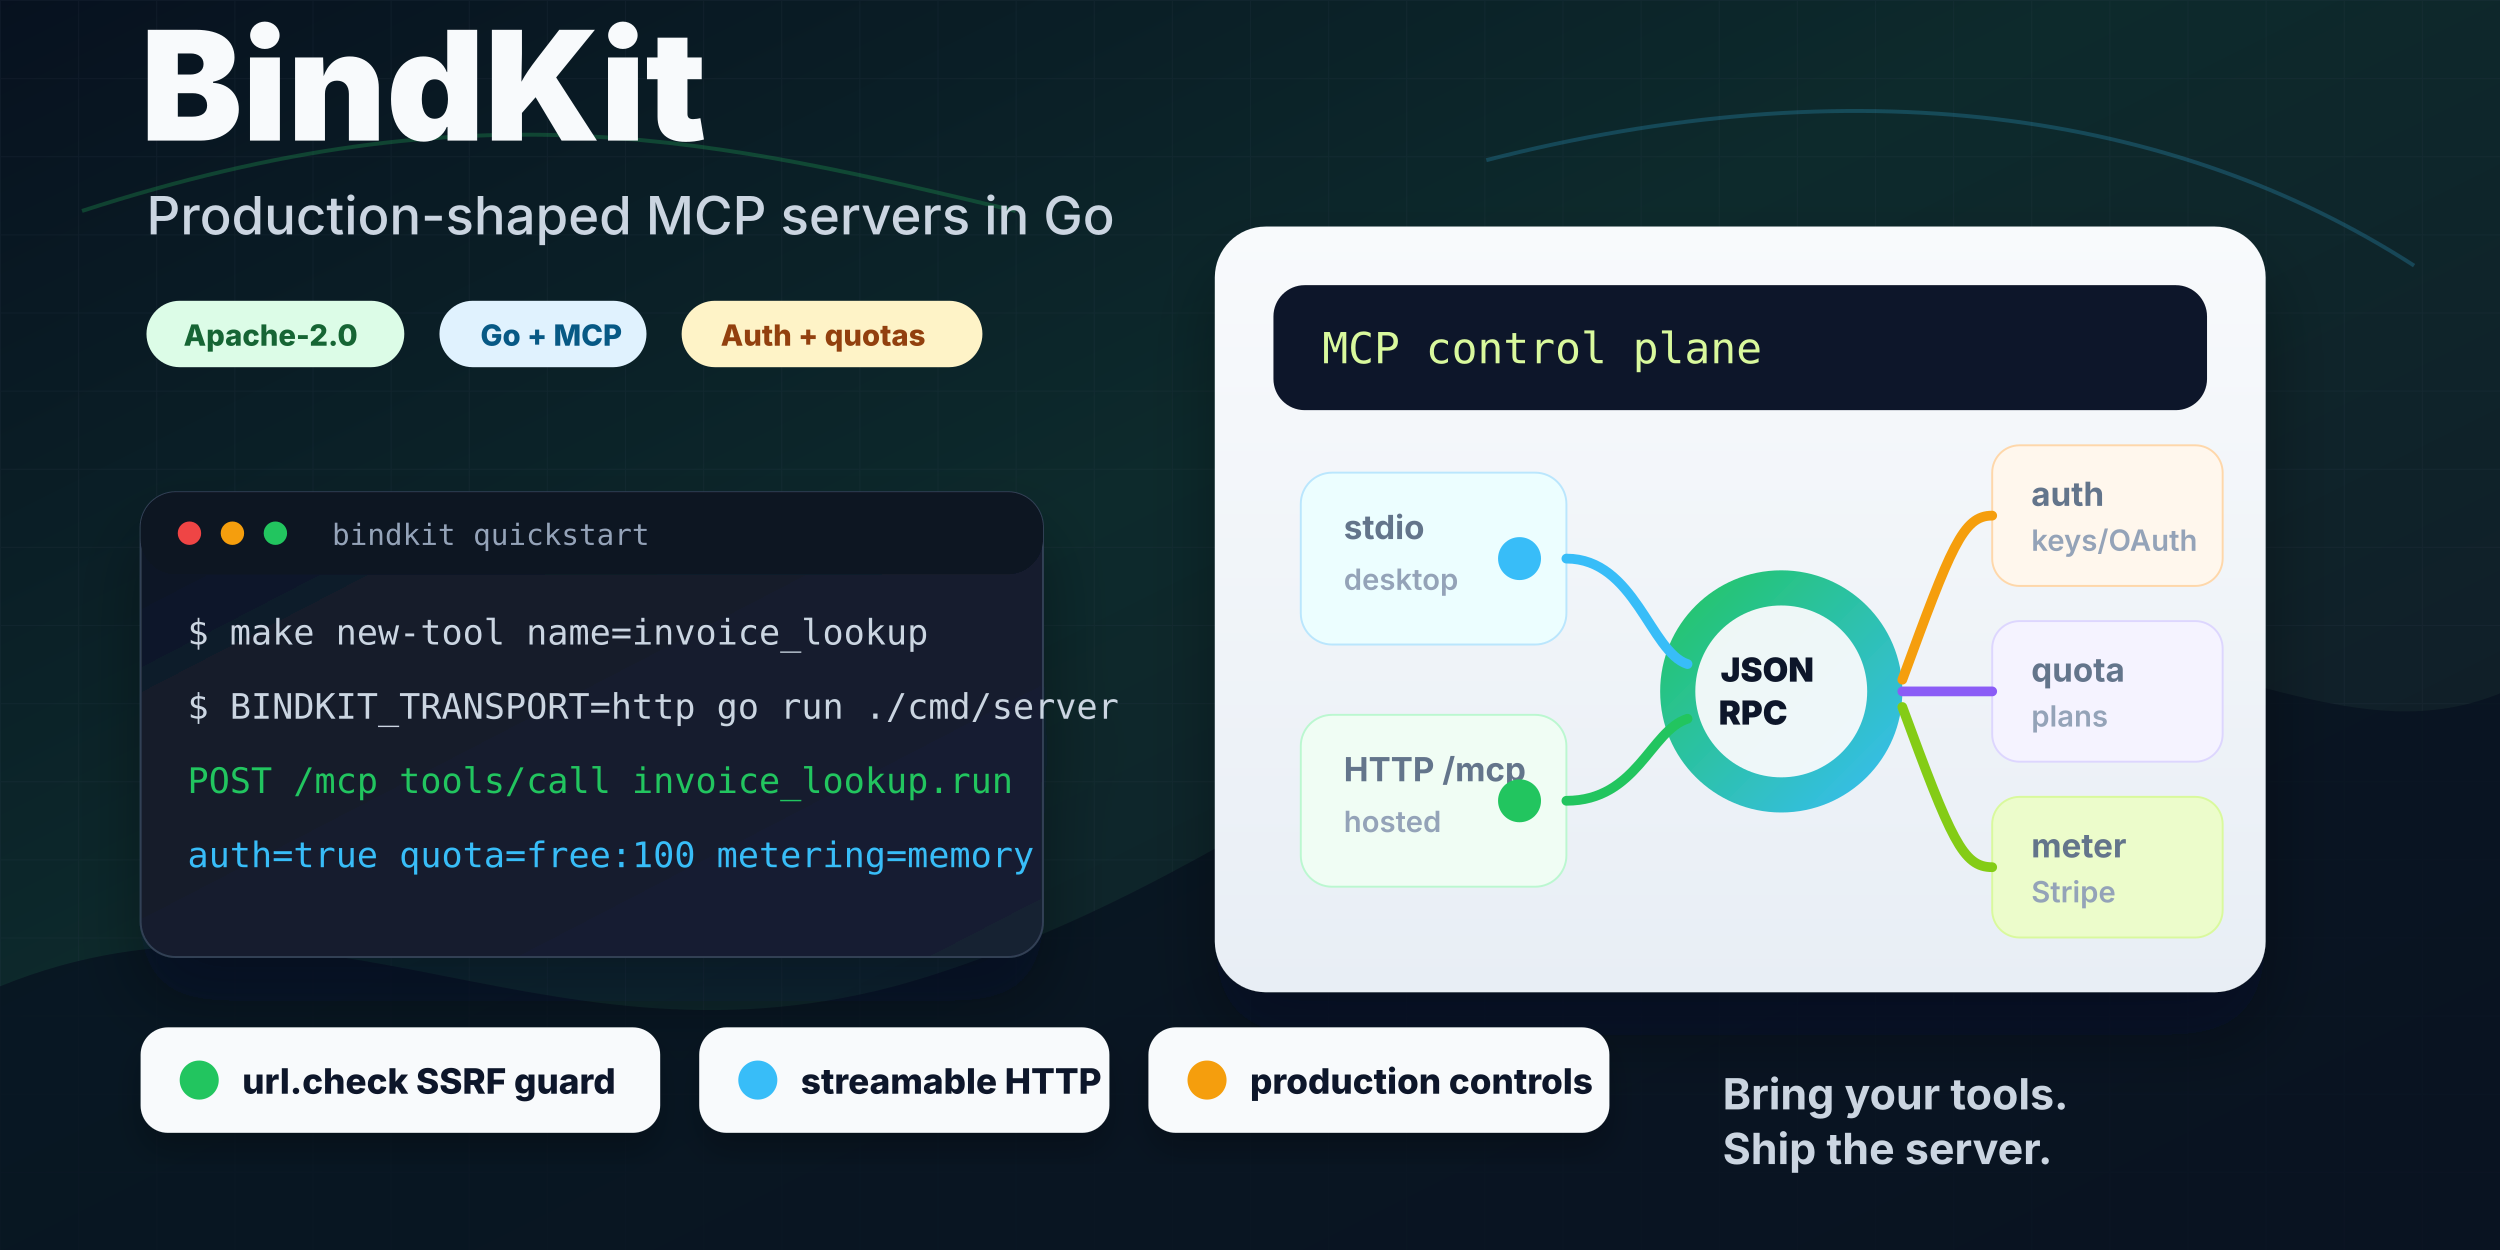
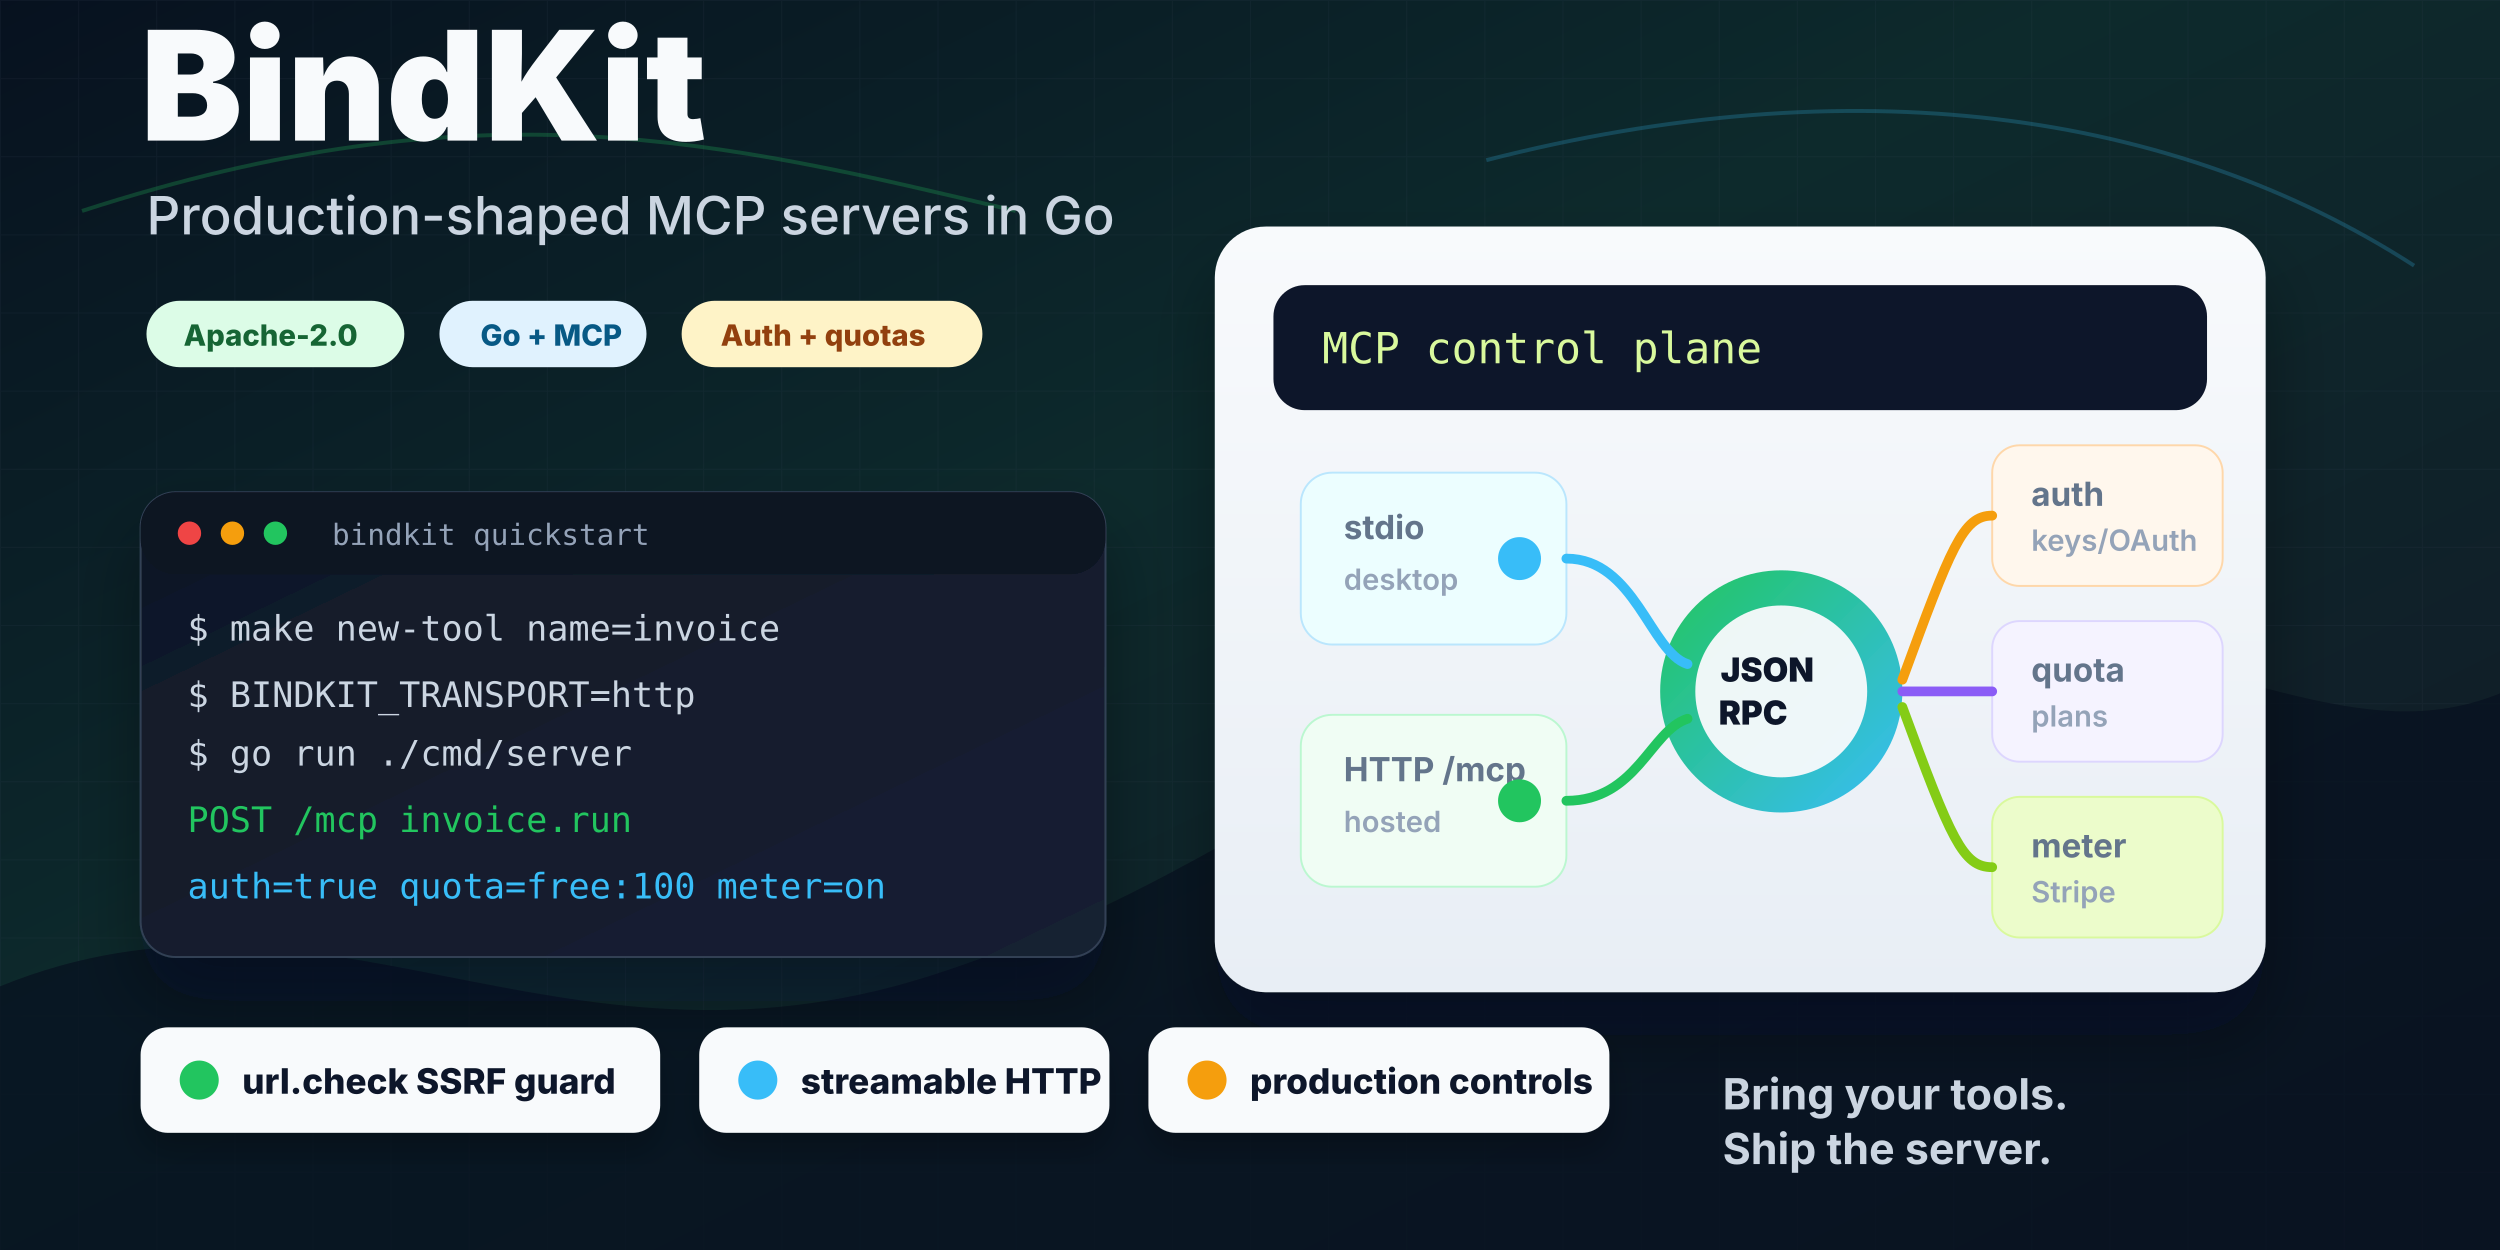
<svg xmlns="http://www.w3.org/2000/svg" width="1280" height="640" viewBox="0 0 1280 640" role="img" aria-labelledby="title desc">
  <defs>
    <linearGradient id="bg" x1="0" y1="0" x2="1" y2="1">
      <stop offset="0" stop-color="#07111f" />
      <stop offset="0.42" stop-color="#0d2a2c" />
      <stop offset="1" stop-color="#121826" />
    </linearGradient>
    <linearGradient id="panel" x1="0" y1="0" x2="0" y2="1">
      <stop offset="0" stop-color="#f8fafc" />
      <stop offset="1" stop-color="#e8eef5" />
    </linearGradient>
    <linearGradient id="terminal" x1="0" y1="0" x2="1" y2="1">
      <stop offset="0" stop-color="#101827" />
      <stop offset="1" stop-color="#172033" />
    </linearGradient>
    <linearGradient id="greenBlue" x1="0" y1="0" x2="1" y2="1">
      <stop offset="0" stop-color="#22c55e" />
      <stop offset="1" stop-color="#38bdf8" />
    </linearGradient>
    <linearGradient id="amberGreen" x1="0" y1="0" x2="1" y2="1">
      <stop offset="0" stop-color="#f59e0b" />
      <stop offset="1" stop-color="#84cc16" />
    </linearGradient>
    <pattern id="grid" width="40" height="40" patternUnits="userSpaceOnUse">
      <path d="M40 0H0V40" fill="none" stroke="#334155" stroke-width="1" opacity="0.28" />
    </pattern>
    <filter id="shadow" x="-20%" y="-20%" width="140%" height="150%">
      <feDropShadow dx="0" dy="22" stdDeviation="18" flood-color="#020617" flood-opacity="0.34" />
    </filter>
    <filter id="smallShadow" x="-20%" y="-20%" width="140%" height="150%">
      <feDropShadow dx="0" dy="10" stdDeviation="8" flood-color="#020617" flood-opacity="0.22" />
    </filter>
    <style>
      .sans { font-family: Inter, Segoe UI, Arial, sans-serif; }
      .mono { font-family: Cascadia Mono, Consolas, Menlo, monospace; }
      .label { fill: #64748b; font-size: 17px; font-weight: 700; letter-spacing: 0; }
      .small { fill: #94a3b8; font-size: 15px; font-weight: 600; letter-spacing: 0; }
      .code { fill: #cbd5e1; font-size: 18px; letter-spacing: 0; }
    </style>
  </defs>
  <rect width="1280" height="640" fill="url(#bg)" />
  <rect width="1280" height="640" fill="url(#grid)" opacity="0.55" />
  <path d="M0 505 C165 438 285 560 475 500 C684 434 774 286 1006 318 C1145 337 1208 384 1280 355 L1280 640 L0 640 Z" fill="#07111f" opacity="0.76" />
  <path d="M42 108 C246 42 368 72 520 108" fill="none" stroke="#22c55e" stroke-width="2" opacity="0.25" />
  <path d="M761 82 C948 34 1112 56 1236 136" fill="none" stroke="#38bdf8" stroke-width="2" opacity="0.22" />
  <g transform="translate(72 72)">
    <text class="sans" x="0" y="0" fill="#f8fafc" font-size="78" font-weight="850">BindKit</text>
    <text class="sans" x="3" y="48" fill="#cbd5e1" font-size="27" font-weight="550">Production-shaped MCP servers in Go</text>
    <g transform="translate(3 82)">
      <rect x="0" y="0" width="132" height="34" rx="17" fill="#dcfce7" />
      <text class="sans" x="19" y="23" fill="#166534" font-size="15" font-weight="800">Apache-2.0</text>
      <rect x="150" y="0" width="106" height="34" rx="17" fill="#e0f2fe" />
      <text class="sans" x="171" y="23" fill="#075985" font-size="15" font-weight="800">Go + MCP</text>
      <rect x="274" y="0" width="154" height="34" rx="17" fill="#fef3c7" />
      <text class="sans" x="294" y="23" fill="#92400e" font-size="15" font-weight="800">Auth + quotas</text>
    </g>
  </g>
  <g filter="url(#shadow)" transform="translate(72 252)">
-     <rect x="0" y="0" width="462" height="238" rx="18" fill="url(#terminal)" stroke="#334155" />
-     <rect x="0" y="0" width="462" height="42" rx="18" fill="#0b1220" />
+     <rect x="0" y="0" width="494" height="238" rx="18" fill="url(#terminal)" stroke="#334155" />
+     <rect x="0" y="0" width="494" height="42" rx="18" fill="#0b1220" />
    <circle cx="25" cy="21" r="6" fill="#ef4444" />
    <circle cx="47" cy="21" r="6" fill="#f59e0b" />
    <circle cx="69" cy="21" r="6" fill="#22c55e" />
    <text class="mono" x="98" y="27" fill="#94a3b8" font-size="15">bindkit quickstart</text>
-     <text class="mono code" x="24" y="78">$ make new-tool name=invoice_lookup</text>
-     <text class="mono code" x="24" y="116">$ BINDKIT_TRANSPORT=http go run ./cmd/server</text>
-     <text class="mono" x="24" y="154" fill="#22c55e" font-size="18">POST /mcp tools/call invoice_lookup.run</text>
-     <text class="mono" x="24" y="192" fill="#38bdf8" font-size="18">auth=true quota=free:100 metering=memory</text>
+     <text class="mono code" x="24" y="76">$ make new-tool name=invoice</text>
+     <text class="mono code" x="24" y="110">$ BINDKIT_TRANSPORT=http</text>
+     <text class="mono code" x="24" y="140">$ go run ./cmd/server</text>
+     <text class="mono" x="24" y="174" fill="#22c55e" font-size="18">POST /mcp invoice.run</text>
+     <text class="mono" x="24" y="208" fill="#38bdf8" font-size="18">auth=true quota=free:100 meter=on</text>
  </g>
  <g transform="translate(622 116)">
    <g filter="url(#shadow)">
      <rect x="0" y="0" width="538" height="392" rx="26" fill="url(#panel)" />
      <rect x="30" y="30" width="478" height="64" rx="16" fill="#0f172a" />
      <text class="mono" x="55" y="70" fill="#d9f99d" font-size="22">MCP control plane</text>
      <g transform="translate(44 126)">
        <rect x="0" y="0" width="136" height="88" rx="16" fill="#ecfeff" stroke="#bae6fd" />
        <text class="label sans" x="22" y="34">stdio</text>
        <text class="small sans" x="22" y="60">desktop</text>
        <circle cx="112" cy="44" r="11" fill="#38bdf8" />
      </g>
      <g transform="translate(44 250)">
        <rect x="0" y="0" width="136" height="88" rx="16" fill="#f0fdf4" stroke="#bbf7d0" />
        <text class="label sans" x="22" y="34">HTTP /mcp</text>
        <text class="small sans" x="22" y="60">hosted</text>
        <circle cx="112" cy="44" r="11" fill="#22c55e" />
      </g>
      <g transform="translate(228 176)">
        <circle cx="62" cy="62" r="62" fill="url(#greenBlue)" />
        <circle cx="62" cy="62" r="44" fill="#f8fafc" opacity="0.95" />
        <text class="sans" x="31" y="57" fill="#0f172a" font-size="17" font-weight="850">JSON</text>
        <text class="sans" x="30" y="79" fill="#0f172a" font-size="17" font-weight="850">RPC</text>
      </g>
      <g transform="translate(398 112)">
        <rect x="0" y="0" width="118" height="72" rx="14" fill="#fff7ed" stroke="#fed7aa" />
        <text class="label sans" x="20" y="31">auth</text>
        <text class="small sans" x="20" y="54">keys/OAuth</text>
      </g>
      <g transform="translate(398 202)">
        <rect x="0" y="0" width="118" height="72" rx="14" fill="#f5f3ff" stroke="#ddd6fe" />
        <text class="label sans" x="20" y="31">quota</text>
        <text class="small sans" x="20" y="54">plans</text>
      </g>
      <g transform="translate(398 292)">
        <rect x="0" y="0" width="118" height="72" rx="14" fill="#ecfccb" stroke="#d9f99d" />
        <text class="label sans" x="20" y="31">meter</text>
        <text class="small sans" x="20" y="54">Stripe</text>
      </g>
      <path d="M180 170 C215 170 223 218 242 224" fill="none" stroke="#38bdf8" stroke-width="5" stroke-linecap="round" />
      <path d="M180 294 C216 294 223 258 242 252" fill="none" stroke="#22c55e" stroke-width="5" stroke-linecap="round" />
      <path d="M352 232 C377 164 383 148 398 148" fill="none" stroke="#f59e0b" stroke-width="5" stroke-linecap="round" />
      <path d="M352 238 C374 238 382 238 398 238" fill="none" stroke="#8b5cf6" stroke-width="5" stroke-linecap="round" />
      <path d="M352 246 C377 314 383 328 398 328" fill="none" stroke="#84cc16" stroke-width="5" stroke-linecap="round" />
    </g>
  </g>
  <g filter="url(#smallShadow)" transform="translate(72 526)">
    <rect x="0" y="0" width="266" height="54" rx="14" fill="#f8fafc" />
    <circle cx="30" cy="27" r="10" fill="#22c55e" />
    <text class="sans" x="52" y="34" fill="#0f172a" font-size="18" font-weight="800">url.check SSRF guard</text>
    <rect x="286" y="0" width="210" height="54" rx="14" fill="#f8fafc" />
    <circle cx="316" cy="27" r="10" fill="#38bdf8" />
    <text class="sans" x="338" y="34" fill="#0f172a" font-size="18" font-weight="800">streamable HTTP</text>
    <rect x="516" y="0" width="236" height="54" rx="14" fill="#f8fafc" />
    <circle cx="546" cy="27" r="10" fill="#f59e0b" />
    <text class="sans" x="568" y="34" fill="#0f172a" font-size="18" font-weight="800">production controls</text>
  </g>
  <text class="sans" x="882" y="568" fill="#cbd5e1" font-size="22" font-weight="650">Bring your tools.</text>
  <text class="sans" x="882" y="596" fill="#cbd5e1" font-size="22" font-weight="650">Ship the server.</text>
</svg>
